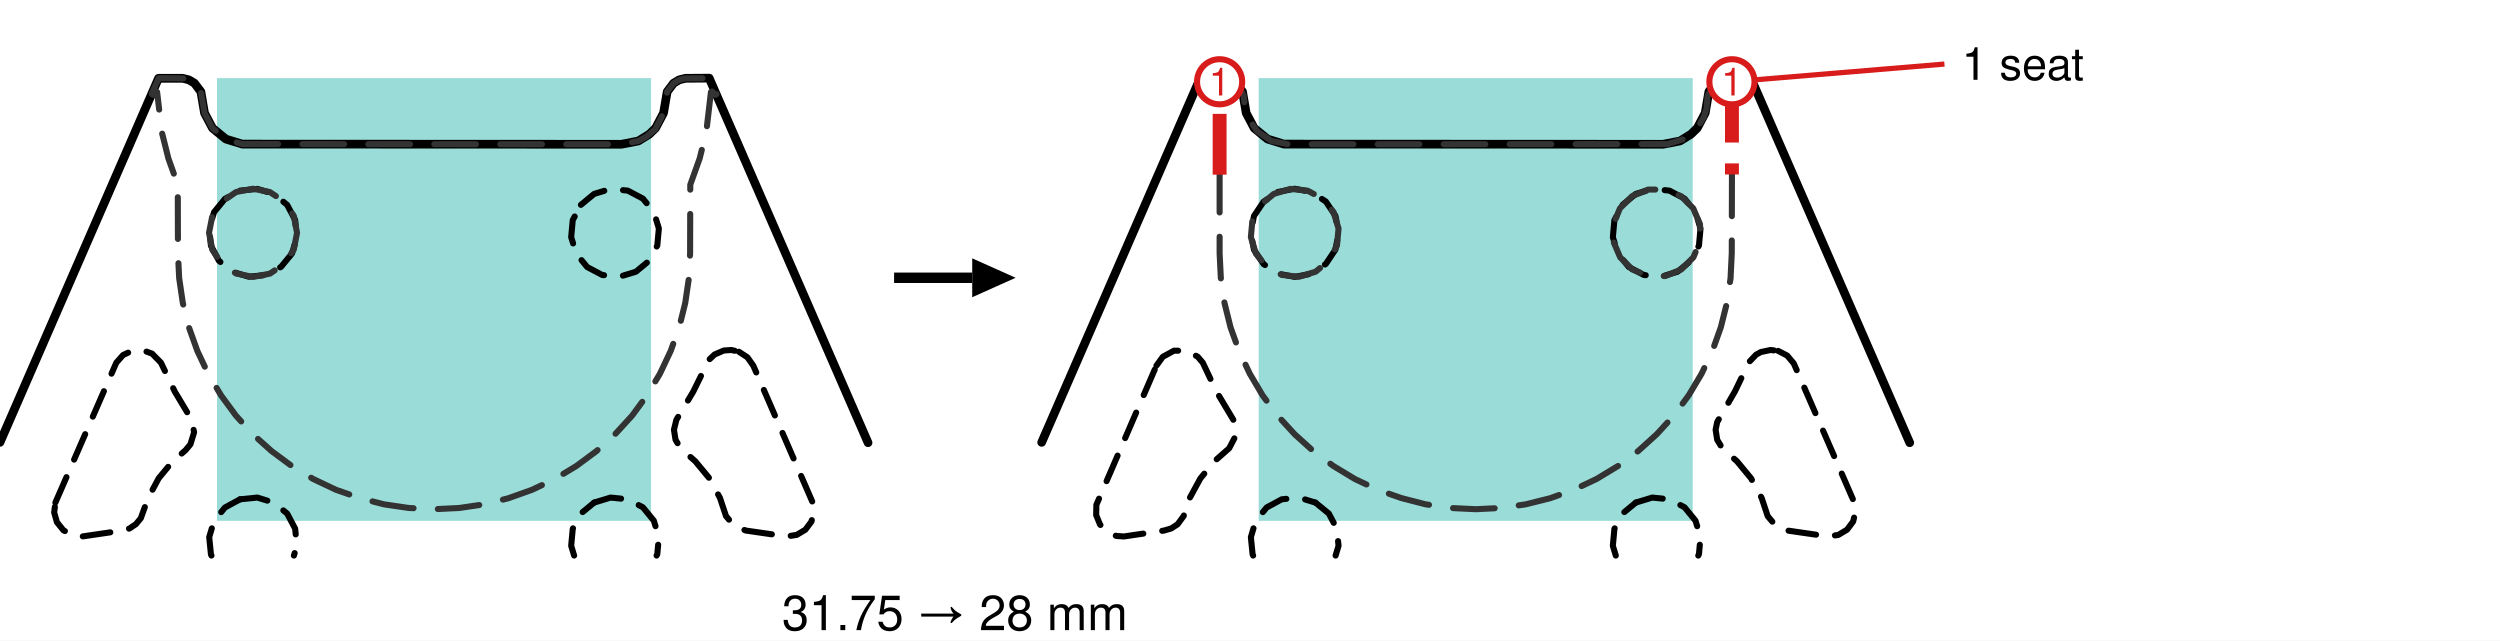
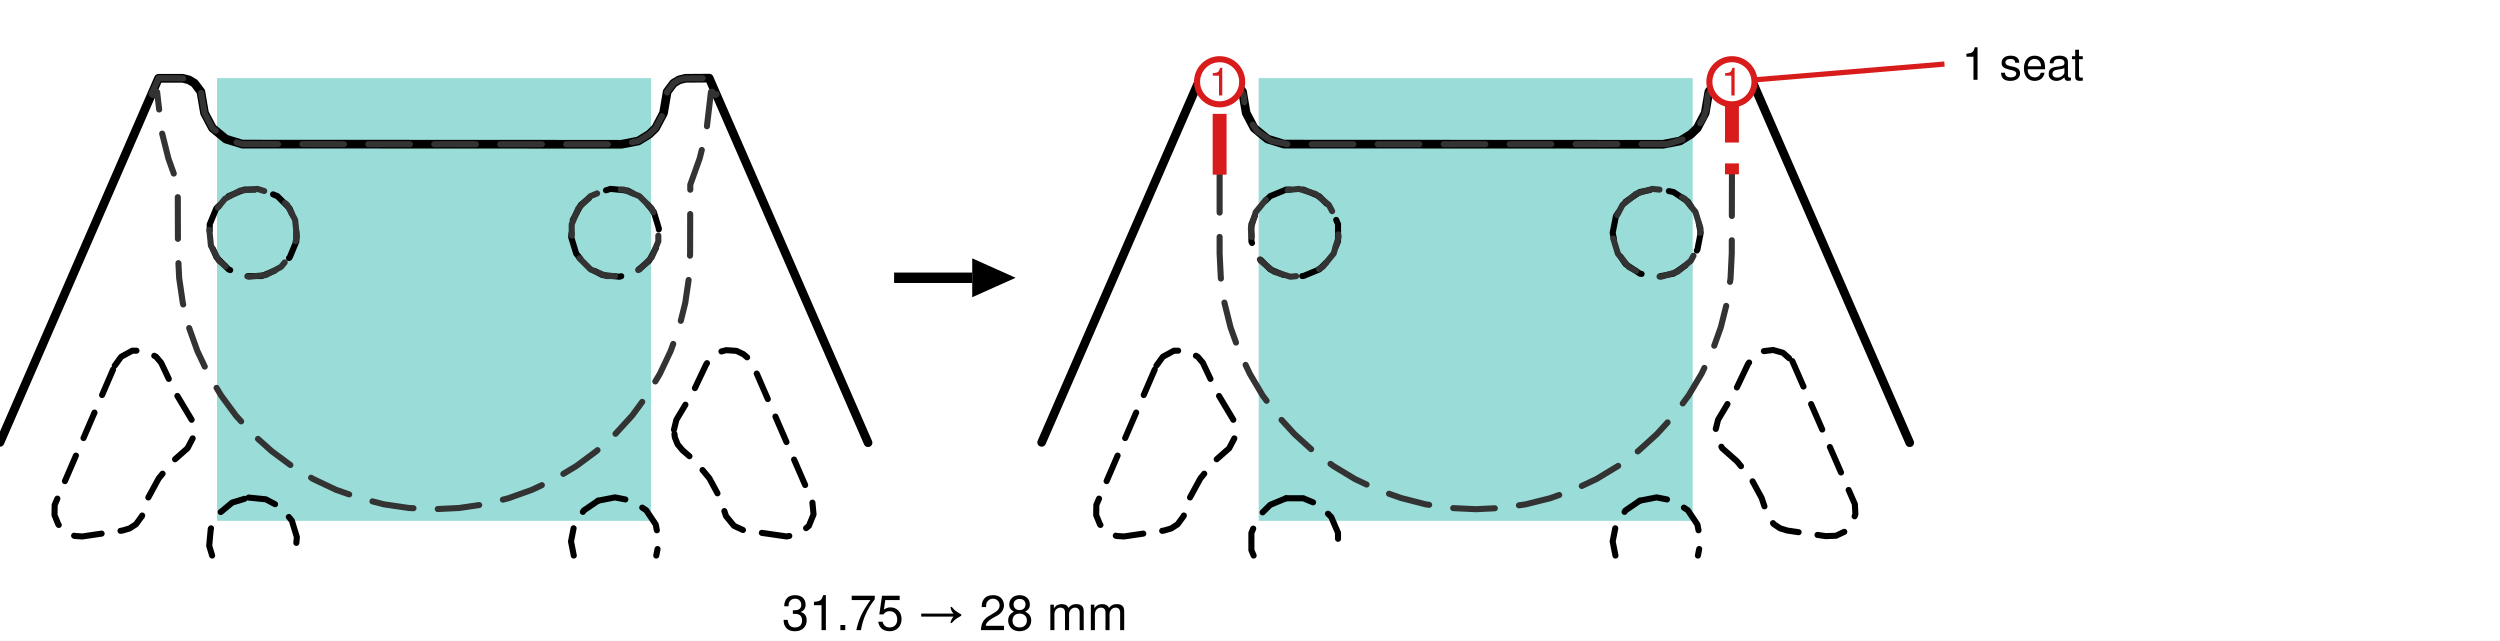
<svg xmlns="http://www.w3.org/2000/svg" width="144.00mm" height="36.90mm" viewBox="0 0 144.00 36.90" role="img">
  <rect width="144.00" height="36.90" fill="white" />
  <g class="panel" id="before">
    <path d="M 37.50 4.50 L 37.50 30.00 L 12.50 30.00 L 12.50 4.50 L 37.50 4.50 Z" fill="#20b2aa" fill-rule="evenodd" fill-opacity="0.45" stroke="none" />
    <path d="M 0.00 25.48 L 9.13 4.51 L 10.52 4.51 L 10.88 4.60 L 11.20 4.79 L 11.57 5.28 L 11.78 6.51 L 12.24 7.38 L 13.01 8.01 L 13.95 8.30 L 35.79 8.31 L 36.77 8.12 L 37.40 7.73 L 37.76 7.38 L 38.22 6.51 L 38.43 5.28 L 38.80 4.79 L 39.12 4.60 L 39.48 4.51 L 40.85 4.50 L 50.00 25.50" fill="none" stroke="#000" stroke-width="0.5" stroke-linejoin="round" stroke-linecap="round" />
-     <path d="M 3.19 28.95 L 6.70 20.89 L 7.09 20.45 L 7.62 20.20 L 8.21 20.17 L 8.76 20.37 L 9.27 20.89 L 10.07 22.56 L 11.04 24.18 L 11.18 24.90 L 10.97 25.59 L 10.69 25.93 L 9.95 26.57 L 9.14 27.55 L 8.53 28.69 L 8.11 29.85 L 7.83 30.19 L 7.46 30.44 L 7.05 30.56 L 4.74 30.90 L 4.16 30.83 L 3.65 30.54 L 3.28 30.08 L 3.12 29.52 L 3.19 28.95 Z" fill="none" stroke="#000" stroke-width="0.35" stroke-linejoin="round" stroke-linecap="round" stroke-dasharray="1.6,1.1" />
-     <path d="M 13.83 10.98 L 14.82 10.88 L 15.77 11.17 L 16.54 11.80 L 17.00 12.67 L 17.10 13.66 L 16.82 14.60 L 16.19 15.37 L 15.32 15.84 L 14.33 15.94 L 13.38 15.65 L 12.61 15.02 L 12.15 14.15 L 12.05 13.16 L 12.33 12.22 L 12.96 11.45 L 13.83 10.98 Z" fill="none" stroke="#000" stroke-width="0.35" stroke-linejoin="round" stroke-linecap="round" stroke-dasharray="1.6,1.1" />
-     <path d="M 13.83 28.76 L 14.82 28.66 L 15.77 28.95 L 16.54 29.58 L 17.00 30.45 L 17.10 31.44 L 16.93 32.00" fill="none" stroke="#000" stroke-width="0.35" stroke-linejoin="round" stroke-linecap="round" stroke-dasharray="1.6,1.1" />
-     <path d="M 12.18 32.00 L 12.15 31.93 L 12.05 30.94 L 12.33 30.00 L 12.96 29.23 L 13.83 28.76" fill="none" stroke="#000" stroke-width="0.35" stroke-linejoin="round" stroke-linecap="round" stroke-dasharray="1.6,1.1" />
-     <path d="M 42.56 20.26 L 43.05 20.58 L 43.39 21.06 L 46.79 28.90 L 46.88 29.47 L 46.74 30.04 L 46.39 30.51 L 45.89 30.81 L 45.31 30.90 L 42.96 30.56 L 42.28 30.28 L 41.82 29.73 L 41.47 28.68 L 40.86 27.55 L 40.05 26.57 L 39.21 25.83 L 38.91 25.33 L 38.82 24.75 L 38.96 24.18 L 39.93 22.56 L 40.83 20.73 L 41.16 20.42 L 41.69 20.19 L 42.13 20.16 L 42.56 20.26 Z" fill="none" stroke="#000" stroke-width="0.35" stroke-linejoin="round" stroke-linecap="round" stroke-dasharray="1.6,1.1" />
-     <path d="M 33.46 11.80 L 34.22 11.17 L 35.17 10.88 L 36.16 10.98 L 37.03 11.44 L 37.66 12.21 L 37.95 13.16 L 37.86 14.14 L 37.39 15.02 L 36.63 15.65 L 35.68 15.94 L 34.69 15.84 L 33.82 15.38 L 33.19 14.61 L 32.90 13.66 L 32.99 12.68 L 33.46 11.80 Z" fill="none" stroke="#000" stroke-width="0.35" stroke-linejoin="round" stroke-linecap="round" stroke-dasharray="1.6,1.1" />
-     <path d="M 34.22 28.95 L 35.17 28.66 L 36.16 28.76 L 37.03 29.22 L 37.66 29.99 L 37.95 30.94 L 37.86 31.92 L 37.82 32.00" fill="none" stroke="#000" stroke-width="0.35" stroke-linejoin="round" stroke-linecap="round" stroke-dasharray="1.6,1.1" />
-     <path d="M 33.07 32.00 L 32.90 31.44 L 32.99 30.46 L 33.46 29.58 L 34.22 28.95" fill="none" stroke="#000" stroke-width="0.35" stroke-linejoin="round" stroke-linecap="round" stroke-dasharray="1.6,1.1" />
-     <path d="M 8.74 5.40 L 9.14 4.50 L 10.52 4.51 L 10.99 4.65 L 11.37 4.96 L 11.57 5.28 L 11.78 6.51 L 12.24 7.38 L 13.01 8.01 L 13.95 8.30 L 35.80 8.31 L 36.77 8.12 L 37.21 7.88 L 37.74 7.45 L 38.22 6.51 L 38.43 5.28 L 38.80 4.79 L 39.12 4.60 L 39.48 4.51 L 40.87 4.51 L 41.27 5.42 L 41.20 5.46 L 41.02 5.27 L 40.95 5.30 L 40.68 7.61 L 40.30 9.13 L 39.76 10.64 L 39.75 14.59 L 39.68 16.02 L 39.47 17.45 L 39.12 18.86 L 38.63 20.22 L 38.01 21.53 L 37.27 22.77 L 36.41 23.94 L 35.43 25.01 L 34.36 25.98 L 33.20 26.84 L 31.96 27.59 L 30.65 28.21 L 29.28 28.70 L 27.88 29.05 L 26.45 29.26 L 25.00 29.33 L 23.55 29.26 L 22.12 29.05 L 20.72 28.69 L 19.35 28.21 L 18.04 27.59 L 16.80 26.84 L 15.64 25.98 L 14.56 25.01 L 13.59 23.94 L 12.73 22.77 L 11.99 21.53 L 11.37 20.22 L 10.88 18.85 L 10.53 17.45 L 10.32 16.02 L 10.25 14.58 L 10.24 10.64 L 9.70 9.13 L 9.32 7.61 L 9.05 5.30 L 8.98 5.27 L 8.80 5.46 L 8.74 5.40 Z" fill="none" stroke="#333333" stroke-width="0.35" stroke-linejoin="round" stroke-linecap="round" stroke-dasharray="2.4,1.4" />
-     <path d="M 13.60 11.06 L 14.57 10.87 L 15.54 11.06 L 16.37 11.61 L 16.92 12.43 L 17.11 13.41 L 16.92 14.38 L 16.37 15.20 L 15.55 15.76 L 14.58 15.95 L 13.61 15.76 L 12.78 15.21 L 12.23 14.39 L 12.04 13.41 L 12.23 12.44 L 12.78 11.62 L 13.60 11.06 Z" fill="none" stroke="#333333" stroke-width="0.35" stroke-linejoin="round" stroke-linecap="round" stroke-dasharray="2.4,1.4" />
+     <path d="M 6.61 21.06 L 6.98 20.55 L 7.62 20.20 L 8.35 20.20 L 8.99 20.55 L 9.28 20.89 L 10.07 22.56 L 11.04 24.18 L 11.18 24.75 L 11.13 25.19 L 10.80 25.82 L 9.95 26.57 L 9.14 27.56 L 8.53 28.68 L 8.18 29.72 L 7.83 30.20 L 7.46 30.44 L 7.05 30.56 L 4.74 30.90 L 4.30 30.87 L 3.76 30.63 L 3.36 30.21 L 3.14 29.67 L 3.15 29.08 L 6.61 21.06 Z" fill="none" stroke="#000" stroke-width="0.35" stroke-linejoin="round" stroke-linecap="round" stroke-dasharray="1.6,1.1" />
+     <path d="M 13.16 11.30 L 14.08 10.92 L 15.07 10.92 L 15.98 11.30 L 16.68 12.00 L 17.07 12.91 L 17.07 13.90 L 16.69 14.82 L 15.99 15.52 L 15.07 15.90 L 14.08 15.90 L 13.17 15.52 L 12.47 14.82 L 12.08 13.91 L 12.08 12.92 L 12.46 12.00 L 13.16 11.30 Z" fill="none" stroke="#000" stroke-width="0.35" stroke-linejoin="round" stroke-linecap="round" stroke-dasharray="1.6,1.1" />
+     <path d="M 14.32 28.66 L 15.31 28.76 L 16.18 29.22 L 16.81 29.99 L 17.10 30.94 L 17.01 31.92 L 16.97 32.00" fill="none" stroke="#000" stroke-width="0.35" stroke-linejoin="round" stroke-linecap="round" stroke-dasharray="1.6,1.1" />
+     <path d="M 12.22 32.00 L 12.05 31.44 L 12.14 30.46 L 12.61 29.58 L 13.37 28.95 L 14.32 28.66" fill="none" stroke="#000" stroke-width="0.35" stroke-linejoin="round" stroke-linecap="round" stroke-dasharray="1.6,1.1" />
+     <path d="M 38.82 24.75 L 38.96 24.18 L 39.93 22.56 L 40.68 20.98 L 40.93 20.62 L 41.41 20.28 L 41.83 20.17 L 42.42 20.21 L 42.82 20.40 L 43.15 20.68 L 43.39 21.06 L 46.79 28.89 L 46.86 29.63 L 46.59 30.29 L 46.02 30.76 L 45.31 30.90 L 42.82 30.54 L 42.28 30.29 L 41.82 29.73 L 41.47 28.68 L 40.86 27.55 L 40.05 26.57 L 39.31 25.93 L 39.03 25.59 L 38.87 25.19 L 38.82 24.75 Z" fill="none" stroke="#000" stroke-width="0.35" stroke-linejoin="round" stroke-linecap="round" stroke-dasharray="1.6,1.1" />
+     <path d="M 32.99 12.68 L 33.46 11.80 L 34.22 11.17 L 35.17 10.88 L 36.16 10.98 L 37.03 11.44 L 37.66 12.21 L 37.95 13.16 L 37.86 14.14 L 37.39 15.02 L 36.63 15.65 L 35.68 15.94 L 34.69 15.84 L 33.82 15.38 L 33.19 14.61 L 32.90 13.66 L 32.99 12.68 Z" fill="none" stroke="#000" stroke-width="0.35" stroke-linejoin="round" stroke-linecap="round" stroke-dasharray="1.6,1.1" />
+     <path d="M 34.45 28.84 L 35.42 28.65 L 36.39 28.84 L 37.22 29.39 L 37.77 30.21 L 37.96 31.19 L 37.80 32.00" fill="none" stroke="#000" stroke-width="0.35" stroke-linejoin="round" stroke-linecap="round" stroke-dasharray="1.6,1.1" />
+     <path d="M 33.05 32.00 L 32.89 31.19 L 33.08 30.22 L 33.63 29.40 L 34.45 28.84" fill="none" stroke="#000" stroke-width="0.35" stroke-linejoin="round" stroke-linecap="round" stroke-dasharray="1.6,1.1" />
+     <path d="M 8.73 5.40 L 9.14 4.50 L 10.52 4.51 L 10.99 4.65 L 11.37 4.96 L 11.57 5.28 L 11.78 6.51 L 12.24 7.38 L 13.01 8.01 L 13.95 8.30 L 35.80 8.31 L 36.77 8.12 L 37.40 7.73 L 37.76 7.38 L 38.22 6.51 L 38.43 5.28 L 38.80 4.79 L 39.12 4.60 L 39.48 4.51 L 40.87 4.51 L 41.27 5.43 L 41.21 5.47 L 41.02 5.28 L 40.95 5.30 L 40.68 7.61 L 40.30 9.13 L 39.76 10.64 L 39.75 14.59 L 39.68 16.02 L 39.47 17.45 L 39.12 18.86 L 38.63 20.22 L 38.01 21.53 L 37.27 22.77 L 36.41 23.94 L 35.43 25.01 L 34.36 25.98 L 33.20 26.84 L 31.96 27.59 L 30.65 28.21 L 29.28 28.70 L 27.88 29.05 L 26.45 29.26 L 25.00 29.33 L 23.55 29.26 L 22.12 29.05 L 20.72 28.69 L 19.35 28.21 L 18.04 27.59 L 16.80 26.84 L 15.64 25.98 L 14.56 25.01 L 13.59 23.94 L 12.73 22.77 L 11.99 21.53 L 11.37 20.22 L 10.88 18.85 L 10.53 17.45 L 10.32 16.02 L 10.25 14.58 L 10.24 10.64 L 9.70 9.13 L 9.32 7.61 L 9.05 5.30 L 8.98 5.27 L 8.79 5.47 L 8.73 5.40 Z" fill="none" stroke="#333333" stroke-width="0.35" stroke-linejoin="round" stroke-linecap="round" stroke-dasharray="2.4,1.4" />
+     <path d="M 32.93 12.92 L 33.31 12.00 L 34.01 11.30 L 34.93 10.92 L 35.92 10.92 L 36.83 11.30 L 37.53 12.00 L 37.92 12.91 L 37.92 13.90 L 37.54 14.82 L 36.84 15.52 L 35.92 15.90 L 34.93 15.90 L 34.02 15.52 L 33.32 14.82 L 32.93 13.91 L 32.93 12.92 Z" fill="none" stroke="#333333" stroke-width="0.35" stroke-linejoin="round" stroke-linecap="round" stroke-dasharray="2.4,1.4" />
+     <path d="M 12.96 11.45 L 13.83 10.98 L 14.82 10.88 L 15.77 11.17 L 16.54 11.80 L 17.00 12.67 L 17.10 13.66 L 16.82 14.60 L 16.19 15.37 L 15.32 15.84 L 14.33 15.94 L 13.38 15.65 L 12.61 15.02 L 12.15 14.15 L 12.05 13.16 L 12.33 12.22 L 12.96 11.45 Z" fill="none" stroke="#333333" stroke-width="0.35" stroke-linejoin="round" stroke-linecap="round" stroke-dasharray="2.4,1.4" />
  </g>
  <g class="arrow">
    <line x1="51.50" y1="16.00" x2="56.00" y2="16.00" stroke="#000" stroke-width="0.6" />
    <polygon points="58.50,16.00 56.00,14.88 56.00,17.12" fill="#000" />
    <text x="55.00" y="36.30" font-family="Helvetica, Arial, sans-serif" font-size="2.80" text-anchor="middle" fill="#000">31.75 → 28 mm</text>
  </g>
  <g class="panel" id="after" transform="translate(60.00 0)">
    <path d="M 37.50 4.50 L 37.50 30.00 L 12.50 30.00 L 12.50 4.50 L 37.50 4.50 Z" fill="#20b2aa" fill-rule="evenodd" fill-opacity="0.45" stroke="none" />
    <path d="M 0.00 25.48 L 9.13 4.51 L 10.52 4.51 L 10.88 4.60 L 11.20 4.79 L 11.57 5.28 L 11.78 6.51 L 12.24 7.38 L 13.01 8.01 L 13.95 8.30 L 35.79 8.31 L 36.77 8.12 L 37.40 7.73 L 37.76 7.38 L 38.22 6.51 L 38.43 5.28 L 38.80 4.79 L 39.12 4.59 L 39.48 4.51 L 40.85 4.50 L 50.00 25.50" fill="none" stroke="#000" stroke-width="0.5" stroke-linejoin="round" stroke-linecap="round" />
-     <path d="M 6.61 21.06 L 6.98 20.55 L 7.62 20.20 L 8.36 20.20 L 8.99 20.55 L 9.28 20.89 L 10.07 22.56 L 11.04 24.18 L 11.18 24.75 L 11.13 25.19 L 10.80 25.82 L 9.95 26.57 L 9.14 27.56 L 8.53 28.68 L 8.18 29.72 L 7.83 30.20 L 7.46 30.44 L 7.05 30.56 L 4.74 30.90 L 4.30 30.87 L 3.76 30.63 L 3.36 30.21 L 3.14 29.67 L 3.15 29.08 L 6.61 21.06 Z" fill="none" stroke="#000" stroke-width="0.35" stroke-linejoin="round" stroke-linecap="round" stroke-dasharray="1.6,1.1" />
-     <path d="M 13.60 11.06 L 14.57 10.87 L 15.54 11.06 L 16.37 11.61 L 16.92 12.43 L 17.11 13.41 L 16.92 14.38 L 16.37 15.20 L 15.55 15.76 L 14.58 15.95 L 13.61 15.76 L 12.78 15.21 L 12.23 14.39 L 12.04 13.41 L 12.23 12.44 L 12.78 11.62 L 13.60 11.06 Z" fill="none" stroke="#000" stroke-width="0.35" stroke-linejoin="round" stroke-linecap="round" stroke-dasharray="1.6,1.1" />
-     <path d="M 15.77 28.95 L 16.54 29.58 L 17.00 30.45 L 17.10 31.44 L 16.93 32.00" fill="none" stroke="#000" stroke-width="0.35" stroke-linejoin="round" stroke-linecap="round" stroke-dasharray="1.6,1.1" />
-     <path d="M 12.18 32.00 L 12.15 31.93 L 12.05 30.94 L 12.33 30.00 L 12.96 29.23 L 13.83 28.76 L 14.82 28.66 L 15.77 28.95" fill="none" stroke="#000" stroke-width="0.35" stroke-linejoin="round" stroke-linecap="round" stroke-dasharray="1.6,1.1" />
-     <path d="M 42.42 20.21 L 42.94 20.48 L 43.32 20.93 L 46.79 28.90 L 46.88 29.47 L 46.74 30.04 L 46.39 30.51 L 45.89 30.81 L 45.31 30.90 L 42.96 30.56 L 42.28 30.28 L 41.82 29.73 L 41.47 28.68 L 40.86 27.55 L 40.05 26.57 L 39.21 25.83 L 38.91 25.33 L 38.82 24.75 L 38.91 24.31 L 39.93 22.55 L 40.75 20.85 L 41.15 20.43 L 41.42 20.28 L 41.98 20.16 L 42.42 20.21 Z" fill="none" stroke="#000" stroke-width="0.35" stroke-linejoin="round" stroke-linecap="round" stroke-dasharray="1.6,1.1" />
-     <path d="M 33.46 11.80 L 34.22 11.17 L 35.17 10.88 L 36.16 10.98 L 37.03 11.44 L 37.66 12.21 L 37.95 13.16 L 37.86 14.14 L 37.39 15.02 L 36.63 15.65 L 35.68 15.94 L 34.69 15.84 L 33.82 15.38 L 33.19 14.61 L 32.90 13.66 L 32.99 12.68 L 33.46 11.80 Z" fill="none" stroke="#000" stroke-width="0.35" stroke-linejoin="round" stroke-linecap="round" stroke-dasharray="1.6,1.1" />
-     <path d="M 34.22 28.95 L 35.17 28.66 L 36.16 28.76 L 37.03 29.22 L 37.66 29.99 L 37.95 30.94 L 37.86 31.92 L 37.82 32.00" fill="none" stroke="#000" stroke-width="0.35" stroke-linejoin="round" stroke-linecap="round" stroke-dasharray="1.6,1.1" />
-     <path d="M 33.07 32.00 L 32.90 31.44 L 32.99 30.46 L 33.46 29.58 L 34.22 28.95" fill="none" stroke="#000" stroke-width="0.35" stroke-linejoin="round" stroke-linecap="round" stroke-dasharray="1.6,1.1" />
-     <path d="M 39.76 10.05 L 39.75 14.58 L 39.68 16.03 L 39.47 17.45 L 39.12 18.85 L 38.63 20.22 L 38.01 21.53 L 37.27 22.77 L 36.41 23.94 L 35.43 25.01 L 34.36 25.98 L 33.20 26.84 L 31.96 27.59 L 30.65 28.21 L 29.28 28.70 L 27.88 29.05 L 26.45 29.26 L 25.00 29.33 L 23.55 29.26 L 22.12 29.05 L 20.72 28.69 L 19.35 28.21 L 18.04 27.59 L 16.80 26.84 L 15.64 25.98 L 14.57 25.01 L 13.59 23.94 L 12.73 22.78 L 11.99 21.53 L 11.37 20.22 L 10.88 18.86 L 10.53 17.45 L 10.32 16.02 L 10.25 14.59 L 10.25 10.06" fill="none" stroke="#333333" stroke-width="0.35" stroke-linejoin="round" stroke-linecap="round" stroke-dasharray="2.4,1.4" />
-     <path d="M 10.25 4.71 L 10.29 4.51 L 10.77 4.56 L 11.38 4.97 L 11.64 5.52 L 11.71 6.26 L 11.86 6.74 L 12.41 7.56 L 13.24 8.12 L 14.21 8.31 L 36.04 8.30 L 36.99 8.01 L 37.76 7.38 L 38.14 6.74 L 38.29 6.26 L 38.36 5.52 L 38.71 4.87 L 39.12 4.60 L 39.48 4.51 L 39.73 4.51 L 39.76 4.71" fill="none" stroke="#333333" stroke-width="0.35" stroke-linejoin="round" stroke-linecap="round" stroke-dasharray="2.4,1.4" />
-     <path d="M 33.31 12.00 L 34.01 11.30 L 34.93 10.92 L 35.92 10.92 L 36.83 11.30 L 37.53 12.00 L 37.92 12.91 L 37.92 13.90 L 37.54 14.82 L 36.84 15.52 L 35.92 15.90 L 34.93 15.90 L 34.02 15.52 L 33.32 14.82 L 32.93 13.91 L 32.93 12.92 L 33.31 12.00 Z" fill="none" stroke="#333333" stroke-width="0.35" stroke-linejoin="round" stroke-linecap="round" stroke-dasharray="2.4,1.4" />
-     <path d="M 13.37 11.17 L 14.32 10.88 L 15.31 10.98 L 16.18 11.44 L 16.81 12.21 L 17.10 13.16 L 17.01 14.14 L 16.54 15.02 L 15.78 15.65 L 14.83 15.94 L 13.84 15.84 L 12.97 15.38 L 12.34 14.61 L 12.05 13.66 L 12.14 12.68 L 12.61 11.80 L 13.37 11.17 Z" fill="none" stroke="#333333" stroke-width="0.35" stroke-linejoin="round" stroke-linecap="round" stroke-dasharray="2.4,1.4" />
+     <path d="M 33.63 11.62 L 34.45 11.06 L 35.42 10.87 L 36.39 11.06 L 37.22 11.61 L 37.77 12.43 L 37.96 13.41 L 37.77 14.38 L 37.22 15.20 L 36.40 15.76 L 35.43 15.95 L 34.46 15.76 L 33.63 15.21 L 33.08 14.39 L 32.89 13.41 L 33.08 12.44 L 33.63 11.62 Z" fill="none" stroke="#000" stroke-width="0.35" stroke-linejoin="round" stroke-linecap="round" stroke-dasharray="1.6,1.1" />
+     <path d="M 6.61 21.06 L 6.98 20.55 L 7.62 20.20 L 8.35 20.20 L 8.99 20.55 L 9.28 20.89 L 10.07 22.56 L 11.04 24.18 L 11.18 24.75 L 11.13 25.19 L 10.80 25.82 L 9.95 26.57 L 9.14 27.56 L 8.53 28.68 L 8.18 29.72 L 7.83 30.20 L 7.46 30.44 L 7.05 30.56 L 4.74 30.90 L 4.30 30.87 L 3.76 30.63 L 3.36 30.21 L 3.14 29.67 L 3.15 29.08 L 6.61 21.06 Z" fill="none" stroke="#000" stroke-width="0.35" stroke-linejoin="round" stroke-linecap="round" stroke-dasharray="1.6,1.1" />
+     <path d="M 15.07 10.92 L 15.98 11.30 L 16.68 12.00 L 17.07 12.91 L 17.07 13.90 L 16.69 14.82 L 15.99 15.52 L 15.07 15.90 L 14.08 15.90 L 13.17 15.52 L 12.47 14.82 L 12.08 13.91 L 12.08 12.92 L 12.46 12.00 L 13.16 11.30 L 14.08 10.92 L 15.07 10.92 Z" fill="none" stroke="#000" stroke-width="0.35" stroke-linejoin="round" stroke-linecap="round" stroke-dasharray="1.6,1.1" />
+     <path d="M 14.08 28.70 L 15.07 28.70 L 15.98 29.08 L 16.68 29.78 L 17.07 30.69 L 17.07 31.68 L 16.94 32.00" fill="none" stroke="#000" stroke-width="0.35" stroke-linejoin="round" stroke-linecap="round" stroke-dasharray="1.6,1.1" />
+     <path d="M 12.21 32.00 L 12.08 31.69 L 12.08 30.70 L 12.46 29.78 L 13.16 29.08 L 14.08 28.70" fill="none" stroke="#000" stroke-width="0.35" stroke-linejoin="round" stroke-linecap="round" stroke-dasharray="1.6,1.1" />
+     <path d="M 43.24 20.80 L 46.84 29.04 L 46.87 29.62 L 46.67 30.17 L 46.28 30.61 L 45.75 30.86 L 45.16 30.88 L 42.95 30.56 L 42.53 30.43 L 42.17 30.19 L 41.82 29.72 L 41.47 28.68 L 40.86 27.56 L 40.05 26.57 L 39.20 25.82 L 38.86 25.18 L 38.82 24.75 L 38.96 24.18 L 39.93 22.56 L 40.68 20.98 L 40.93 20.62 L 41.55 20.23 L 42.13 20.16 L 42.70 20.32 L 43.24 20.80 Z" fill="none" stroke="#000" stroke-width="0.35" stroke-linejoin="round" stroke-linecap="round" stroke-dasharray="1.6,1.1" />
+     <path d="M 34.45 28.84 L 35.42 28.65 L 36.39 28.84 L 37.22 29.39 L 37.77 30.21 L 37.96 31.19 L 37.80 32.00" fill="none" stroke="#000" stroke-width="0.35" stroke-linejoin="round" stroke-linecap="round" stroke-dasharray="1.6,1.1" />
+     <path d="M 33.05 32.00 L 32.89 31.19 L 33.08 30.22 L 33.63 29.40 L 34.45 28.84" fill="none" stroke="#000" stroke-width="0.35" stroke-linejoin="round" stroke-linecap="round" stroke-dasharray="1.6,1.1" />
+     <path d="M 39.76 10.04 L 39.75 14.58 L 39.68 16.03 L 39.47 17.45 L 39.12 18.85 L 38.63 20.22 L 38.01 21.53 L 37.27 22.77 L 36.41 23.94 L 35.43 25.01 L 34.36 25.98 L 33.20 26.84 L 31.96 27.59 L 30.65 28.21 L 29.28 28.70 L 27.88 29.05 L 26.45 29.26 L 25.00 29.33 L 23.55 29.26 L 22.12 29.05 L 20.72 28.69 L 19.35 28.21 L 18.04 27.59 L 16.80 26.84 L 15.64 25.98 L 14.57 25.01 L 13.59 23.94 L 12.73 22.78 L 11.99 21.53 L 11.37 20.22 L 10.88 18.86 L 10.53 17.45 L 10.32 16.02 L 10.25 14.59 L 10.25 10.06" fill="none" stroke="#333333" stroke-width="0.35" stroke-linejoin="round" stroke-linecap="round" stroke-dasharray="2.4,1.4" />
+     <path d="M 10.25 4.71 L 10.29 4.51 L 10.77 4.56 L 11.38 4.97 L 11.64 5.52 L 11.71 6.26 L 11.86 6.74 L 12.41 7.56 L 13.24 8.12 L 14.21 8.31 L 36.04 8.30 L 36.99 8.01 L 37.76 7.38 L 38.14 6.74 L 38.29 6.26 L 38.36 5.52 L 38.71 4.87 L 39.12 4.60 L 39.48 4.51 L 39.74 4.51 L 39.76 4.71" fill="none" stroke="#333333" stroke-width="0.35" stroke-linejoin="round" stroke-linecap="round" stroke-dasharray="2.4,1.4" />
+     <path d="M 33.46 11.80 L 34.22 11.17 L 35.17 10.88 L 36.16 10.98 L 37.03 11.44 L 37.66 12.21 L 37.95 13.16 L 37.86 14.14 L 37.39 15.02 L 36.63 15.65 L 35.68 15.94 L 34.69 15.84 L 33.82 15.38 L 33.19 14.61 L 32.90 13.66 L 32.99 12.68 L 33.46 11.80 Z" fill="none" stroke="#333333" stroke-width="0.35" stroke-linejoin="round" stroke-linecap="round" stroke-dasharray="2.4,1.4" />
+     <path d="M 14.82 10.88 L 15.77 11.17 L 16.54 11.80 L 17.00 12.67 L 17.10 13.66 L 16.82 14.60 L 16.19 15.37 L 15.32 15.84 L 14.33 15.94 L 13.38 15.65 L 12.61 15.02 L 12.15 14.15 L 12.05 13.16 L 12.33 12.22 L 12.96 11.45 L 13.83 10.98 L 14.82 10.88 Z" fill="none" stroke="#333333" stroke-width="0.35" stroke-linejoin="round" stroke-linecap="round" stroke-dasharray="2.4,1.4" />
    <path d="M 10.25 10.06 L 10.25 4.71" fill="none" stroke="#d81b1b" stroke-width="0.8" stroke-linecap="butt" stroke-linejoin="round" stroke-dasharray="3.5,1.2" />
-     <path d="M 39.76 4.71 L 39.76 10.05" fill="none" stroke="#d81b1b" stroke-width="0.8" stroke-linecap="butt" stroke-linejoin="round" stroke-dasharray="3.5,1.2" />
+     <path d="M 39.76 4.71 L 39.76 10.04" fill="none" stroke="#d81b1b" stroke-width="0.8" stroke-linecap="butt" stroke-linejoin="round" stroke-dasharray="3.5,1.2" />
    <circle cx="10.25" cy="4.71" r="1.3" fill="white" stroke="#d81b1b" stroke-width="0.35" />
    <text x="10.25" y="5.50" font-family="Helvetica, Arial, sans-serif" font-size="2.20" text-anchor="middle" fill="#d81b1b">1</text>
    <circle cx="39.76" cy="4.71" r="1.3" fill="white" stroke="#d81b1b" stroke-width="0.35" />
    <text x="39.76" y="5.50" font-family="Helvetica, Arial, sans-serif" font-size="2.20" text-anchor="middle" fill="#d81b1b">1</text>
  </g>
  <g class="key">
    <text x="113.00" y="4.60" font-family="Helvetica, Arial, sans-serif" font-size="2.60" text-anchor="start" fill="#000">1 seat</text>
  </g>
  <g class="leaders">
    <line x1="101.05" y1="4.60" x2="112.00" y2="3.69" stroke="#d81b1b" stroke-width="0.3" />
  </g>
</svg>
